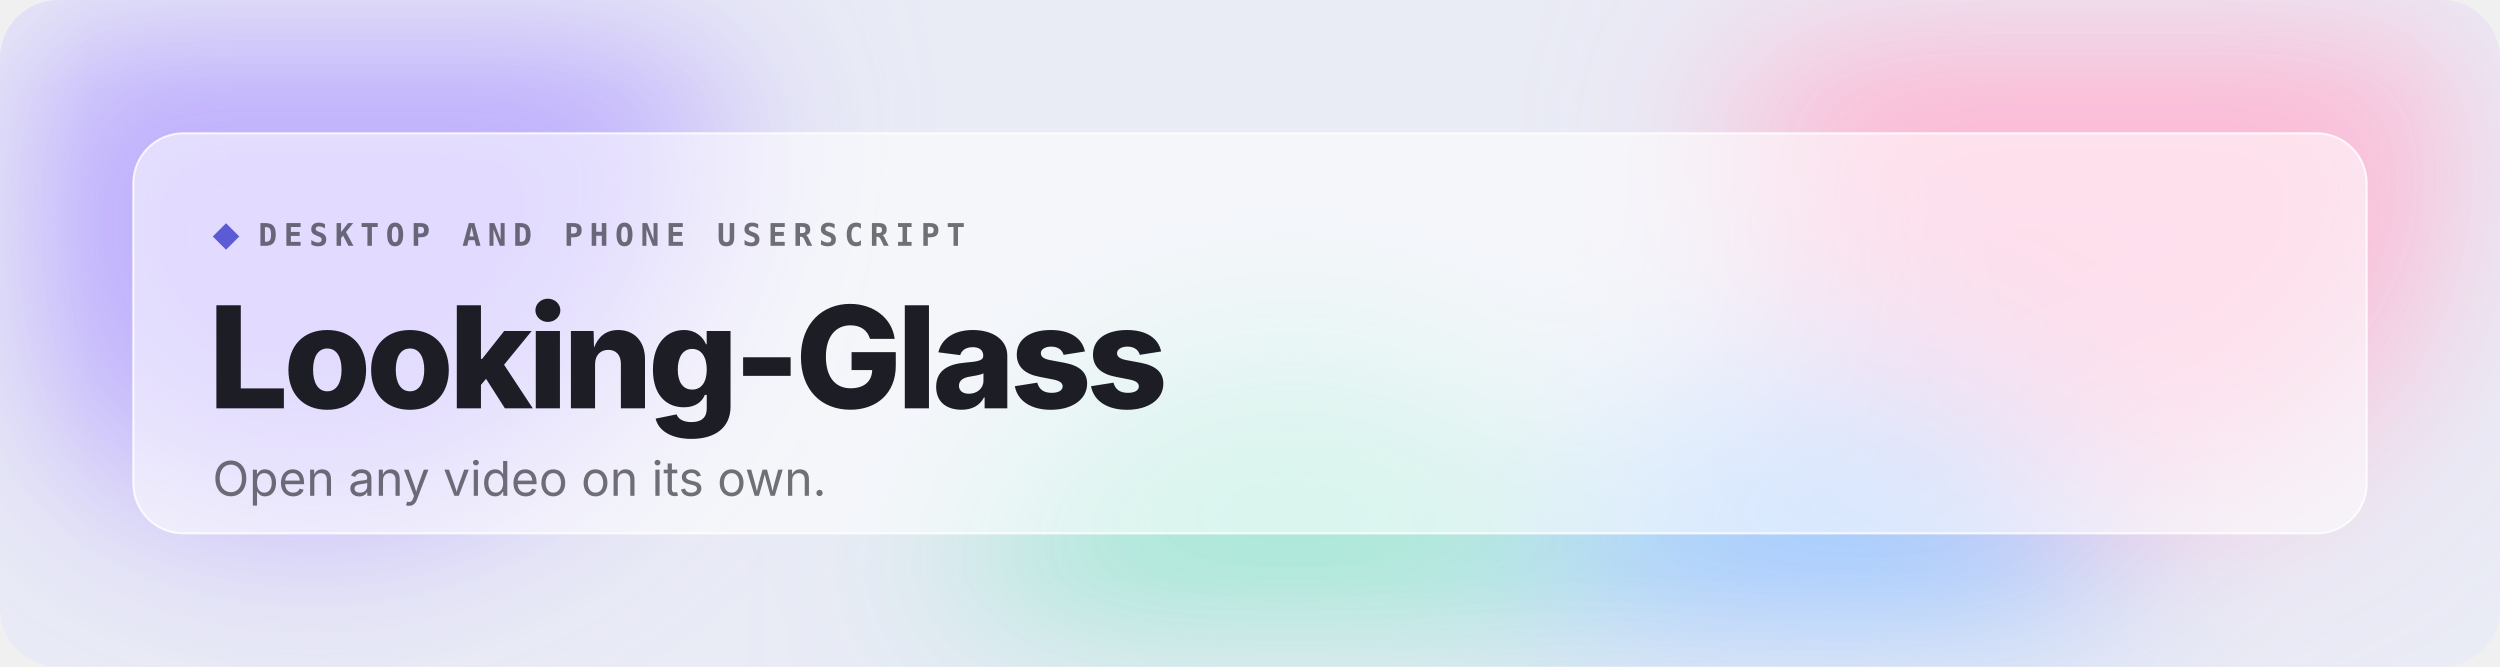
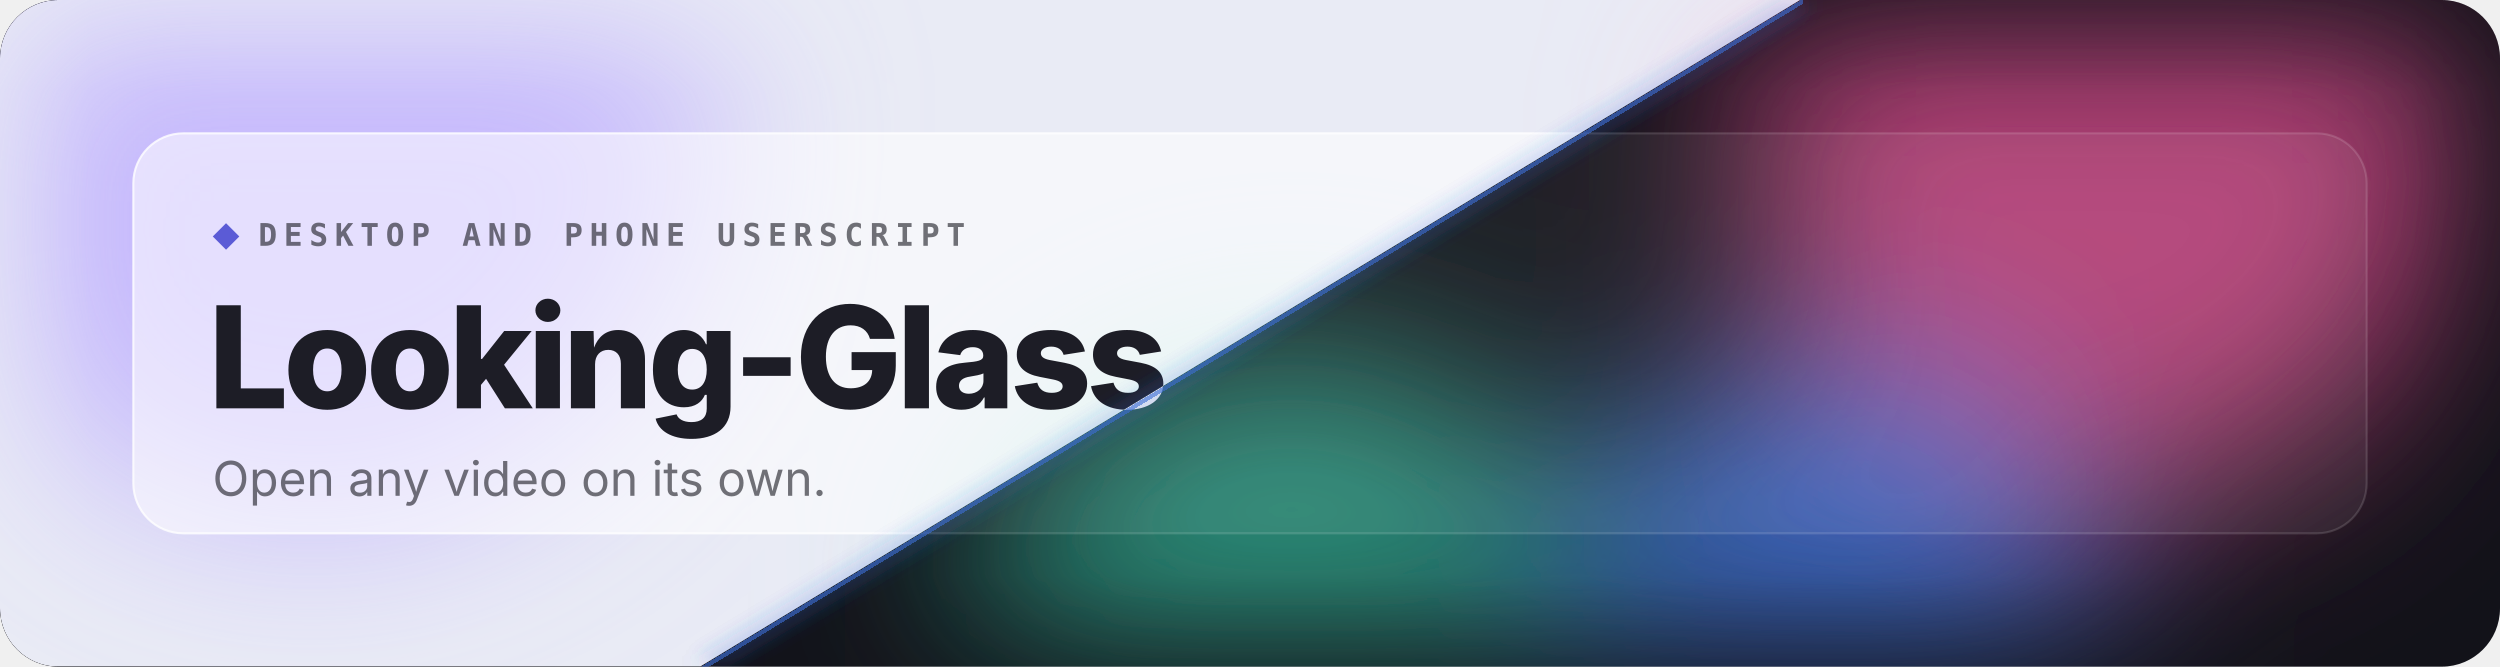
- <svg xmlns="http://www.w3.org/2000/svg" width="1200" height="320" viewBox="0 0 1200 320" role="img" aria-label="Looking-Glass">
+ <svg xmlns="http://www.w3.org/2000/svg" width="1200" height="320" viewBox="0 0 1200 320" role="img" aria-label="Looking-Glass, in light and dark">
  <defs>
    <clipPath id="c">
      <rect width="1200" height="320" rx="28" />
    </clipPath>
    <filter id="b" x="-50%" y="-50%" width="200%" height="200%">
      <feGaussianBlur stdDeviation="46" />
    </filter>
-     <linearGradient id="g" x1="0" y1="0" x2="1" y2="0">
+     <filter id="goo" x="-10%" y="-10%" width="120%" height="120%">
+       <feGaussianBlur stdDeviation="7" />
+       <feColorMatrix type="matrix" values="1 0 0 0 0 0 1 0 0 0 0 0 1 0 0 0 0 0 26 -11" />
+     </filter>
+     <filter id="ln" x="-10%" y="-10%" width="120%" height="120%">
+       <feColorMatrix in="SourceGraphic" type="matrix" values="0 0 0 0 1 0 0 0 0 1 0 0 0 0 1 1 0 0 0 0" result="s" />
+       <feMorphology in="s" operator="dilate" radius="1" result="d" />
+       <feComposite in="d" in2="s" operator="out" result="e" />
+       <feFlood flood-color="#3b6fd6" flood-opacity=".6" />
+       <feComposite in2="e" operator="in" result="c" />
+       <feGaussianBlur in="c" stdDeviation="5" result="g" />
+       <feMerge>
+         <feMergeNode in="g" />
+         <feMergeNode in="g" />
+         <feMergeNode in="c" />
+       </feMerge>
+     </filter>
+     <mask id="lt" maskUnits="userSpaceOnUse" x="0" y="0" width="1200" height="320">
+       <rect width="1200" height="320" fill="#000" />
+       <g>
+         <path d="M-60 -60 L916.8 -60 L916.8 -32.0 L903.6 -24.0 L890.4 -16.0 L877.2 -8.0 L864.0 0.0 L850.8 8.0 L837.6 16.0 L824.4 24.0 L811.2 32.0 L798.0 40.0 L784.8 48.0 L771.6 56.0 L758.4 64.0 L745.2 72.0 L732.0 80.0 L718.8 88.0 L705.6 96.0 L692.4 104.0 L679.2 112.0 L666.0 120.0 L652.8 128.0 L639.6 136.0 L626.4 144.0 L613.2 152.0 L600.0 160.0 L586.8 168.0 L573.6 176.0 L560.4 184.0 L547.2 192.0 L534.0 200.0 L520.8 208.0 L507.6 216.0 L494.4 224.0 L481.2 232.0 L468.0 240.0 L454.8 248.0 L441.6 256.0 L428.4 264.0 L415.2 272.0 L402.0 280.0 L388.8 288.0 L375.6 296.0 L362.4 304.0 L349.2 312.0 L336.0 320.0 L322.8 328.0 L309.6 336.0 L296.4 344.0 L283.2 352.0 L-60 380 Z" fill="#fff" />
+       </g>
+     </mask>
+     <linearGradient id="dg" x1="0" y1="0" x2="1" y2="0">
+       <stop offset="0" stop-color="#ffd27a" />
+       <stop offset=".35" stop-color="#ff8a3d" />
+       <stop offset=".7" stop-color="#ff2d6f" />
+       <stop offset="1" stop-color="#b98bff" />
+     </linearGradient>
+     <linearGradient id="lg" x1="0" y1="0" x2="1" y2="0">
      <stop offset="0" stop-color="#ffd27a" />
      <stop offset=".35" stop-color="#ff8a3d" />
      <stop offset=".7" stop-color="#ff2d6f" />
      <stop offset="1" stop-color="#b98bff" />
    </linearGradient>
  </defs>
  <g clip-path="url(#c)">
-     <rect width="1200" height="320" fill="#e9ebf5" />
-     <g filter="url(#b)" opacity=".9">
-       <circle cx="150" cy="60" r="190" fill="#b9a7ff">
-         <animateTransform attributeName="transform" type="translate" values="0 0;90 40;-40 90;0 0" dur="17s" repeatCount="indefinite" calcMode="spline" keySplines=".45 0 .55 1;.45 0 .55 1;.45 0 .55 1" />
-       </circle>
-       <circle cx="1010" cy="70" r="170" fill="#ffb3d1">
-         <animateTransform attributeName="transform" type="translate" values="0 0;-80 50;-50 -80;0 0" dur="21s" repeatCount="indefinite" calcMode="spline" keySplines=".45 0 .55 1;.45 0 .55 1;.45 0 .55 1" />
-       </circle>
-       <circle cx="620" cy="330" r="160" fill="#9fe7d3">
-         <animateTransform attributeName="transform" type="translate" values="0 0;70 -40;40 70;0 0" dur="19s" repeatCount="indefinite" calcMode="spline" keySplines=".45 0 .55 1;.45 0 .55 1;.45 0 .55 1" />
-       </circle>
-       <circle cx="880" cy="300" r="130" fill="#9cc8ff">
-         <animateTransform attributeName="transform" type="translate" values="0 0;-60 -30;30 -60;0 0" dur="23s" repeatCount="indefinite" calcMode="spline" keySplines=".45 0 .55 1;.45 0 .55 1;.45 0 .55 1" />
-       </circle>
+     <g>
+       <rect width="1200" height="320" fill="#121219" />
+       <g filter="url(#b)" opacity="0.9">
+         <circle cx="150" cy="60" r="190" fill="#5b4fd6">
+           <animateTransform attributeName="transform" type="translate" values="0 0;90 40;-40 90;0 0" dur="17s" repeatCount="indefinite" calcMode="spline" keySplines=".45 0 .55 1;.45 0 .55 1;.45 0 .55 1" />
+         </circle>
+         <circle cx="1010" cy="70" r="170" fill="#c2457f">
+           <animateTransform attributeName="transform" type="translate" values="0 0;-80 50;-50 -80;0 0" dur="21s" repeatCount="indefinite" calcMode="spline" keySplines=".45 0 .55 1;.45 0 .55 1;.45 0 .55 1" />
+         </circle>
+         <circle cx="620" cy="330" r="160" fill="#2f9e86">
+           <animateTransform attributeName="transform" type="translate" values="0 0;70 -40;40 70;0 0" dur="19s" repeatCount="indefinite" calcMode="spline" keySplines=".45 0 .55 1;.45 0 .55 1;.45 0 .55 1" />
+         </circle>
+         <circle cx="880" cy="300" r="130" fill="#3f6fd0">
+           <animateTransform attributeName="transform" type="translate" values="0 0;-60 -30;30 -60;0 0" dur="23s" repeatCount="indefinite" calcMode="spline" keySplines=".45 0 .55 1;.45 0 .55 1;.45 0 .55 1" />
+         </circle>
+       </g>
+       <rect x="64" y="64" width="1072" height="192" rx="24" fill="rgba(255,255,255,.06)" stroke="rgba(255,255,255,.14)" />
+       <g font-family="-apple-system,BlinkMacSystemFont,'Segoe UI',Inter,system-ui,sans-serif">
+         <g transform="translate(104 118)">
+           <rect x="0" y="-9" width="9" height="9" fill="#5b5bd6" transform="rotate(45 4.5 -4.5)" />
+           <text x="20" y="0" font-family="ui-monospace,SFMono-Regular,Menlo,monospace" font-size="15" font-weight="700" letter-spacing="3.2" fill="rgba(235,235,245,.62)">DESKTOP AND PHONE USERSCRIPT</text>
+         </g>
+         <text x="100" y="196" font-size="68" font-weight="800" letter-spacing="-2.4" fill="#f2f2f5">Looking-Glass</text>
+         <text x="102" y="238" font-size="23" fill="rgba(235,235,245,.62)">Open any video on its own.</text>
+       </g>
    </g>
-     <rect x="64" y="64" width="1072" height="192" rx="24" fill="rgba(255,255,255,.55)" stroke="rgba(255,255,255,.8)" />
-     <g font-family="-apple-system,BlinkMacSystemFont,'Segoe UI',Inter,system-ui,sans-serif">
-       <g transform="translate(104 118)">
-         <rect x="0" y="-9" width="9" height="9" fill="#5b5bd6" transform="rotate(45 4.5 -4.5)" />
-         <text x="20" y="0" font-family="ui-monospace,SFMono-Regular,Menlo,monospace" font-size="15" font-weight="700" letter-spacing="3.2" fill="rgba(29,29,38,.62)">DESKTOP AND PHONE USERSCRIPT</text>
+     <g mask="url(#lt)">
+       <g>
+         <rect width="1200" height="320" fill="#e9ebf5" />
+         <g filter="url(#b)" opacity="0.75">
+           <circle cx="150" cy="60" r="190" fill="#b9a7ff">
+             <animateTransform attributeName="transform" type="translate" values="0 0;90 40;-40 90;0 0" dur="17s" repeatCount="indefinite" calcMode="spline" keySplines=".45 0 .55 1;.45 0 .55 1;.45 0 .55 1" />
+           </circle>
+           <circle cx="1010" cy="70" r="170" fill="#ffb3d1">
+             <animateTransform attributeName="transform" type="translate" values="0 0;-80 50;-50 -80;0 0" dur="21s" repeatCount="indefinite" calcMode="spline" keySplines=".45 0 .55 1;.45 0 .55 1;.45 0 .55 1" />
+           </circle>
+           <circle cx="620" cy="330" r="160" fill="#9fe7d3">
+             <animateTransform attributeName="transform" type="translate" values="0 0;70 -40;40 70;0 0" dur="19s" repeatCount="indefinite" calcMode="spline" keySplines=".45 0 .55 1;.45 0 .55 1;.45 0 .55 1" />
+           </circle>
+           <circle cx="880" cy="300" r="130" fill="#9cc8ff">
+             <animateTransform attributeName="transform" type="translate" values="0 0;-60 -30;30 -60;0 0" dur="23s" repeatCount="indefinite" calcMode="spline" keySplines=".45 0 .55 1;.45 0 .55 1;.45 0 .55 1" />
+           </circle>
+         </g>
+         <rect x="64" y="64" width="1072" height="192" rx="24" fill="rgba(255,255,255,.55)" stroke="rgba(255,255,255,.8)" />
+         <g font-family="-apple-system,BlinkMacSystemFont,'Segoe UI',Inter,system-ui,sans-serif">
+           <g transform="translate(104 118)">
+             <rect x="0" y="-9" width="9" height="9" fill="#5b5bd6" transform="rotate(45 4.5 -4.5)" />
+             <text x="20" y="0" font-family="ui-monospace,SFMono-Regular,Menlo,monospace" font-size="15" font-weight="700" letter-spacing="3.2" fill="rgba(29,29,38,.62)">DESKTOP AND PHONE USERSCRIPT</text>
+           </g>
+           <text x="100" y="196" font-size="68" font-weight="800" letter-spacing="-2.4" fill="#1d1d26">Looking-Glass</text>
+           <text x="102" y="238" font-size="23" fill="rgba(29,29,38,.62)">Open any video on its own.</text>
+         </g>
      </g>
-       <text x="100" y="196" font-size="68" font-weight="800" letter-spacing="-2.4" fill="#1d1d26">Looking-Glass</text>
-       <text x="102" y="238" font-size="23" fill="rgba(29,29,38,.62)">Open any video on its own.</text>
+     </g>
+     <g filter="url(#ln)" opacity="1">
+       <path d="M-60 -60 L916.8 -60 L916.8 -32.0 L903.6 -24.0 L890.4 -16.0 L877.2 -8.0 L864.0 0.0 L850.8 8.0 L837.6 16.0 L824.4 24.0 L811.2 32.0 L798.0 40.0 L784.8 48.0 L771.6 56.0 L758.4 64.0 L745.2 72.0 L732.0 80.0 L718.8 88.0 L705.6 96.0 L692.4 104.0 L679.2 112.0 L666.0 120.0 L652.8 128.0 L639.6 136.0 L626.4 144.0 L613.2 152.0 L600.0 160.0 L586.8 168.0 L573.6 176.0 L560.4 184.0 L547.2 192.0 L534.0 200.0 L520.8 208.0 L507.6 216.0 L494.4 224.0 L481.2 232.0 L468.0 240.0 L454.8 248.0 L441.6 256.0 L428.4 264.0 L415.2 272.0 L402.0 280.0 L388.8 288.0 L375.6 296.0 L362.4 304.0 L349.2 312.0 L336.0 320.0 L322.8 328.0 L309.6 336.0 L296.4 344.0 L283.2 352.0 L-60 380 Z" fill="#fff" />
    </g>
  </g>
</svg>
